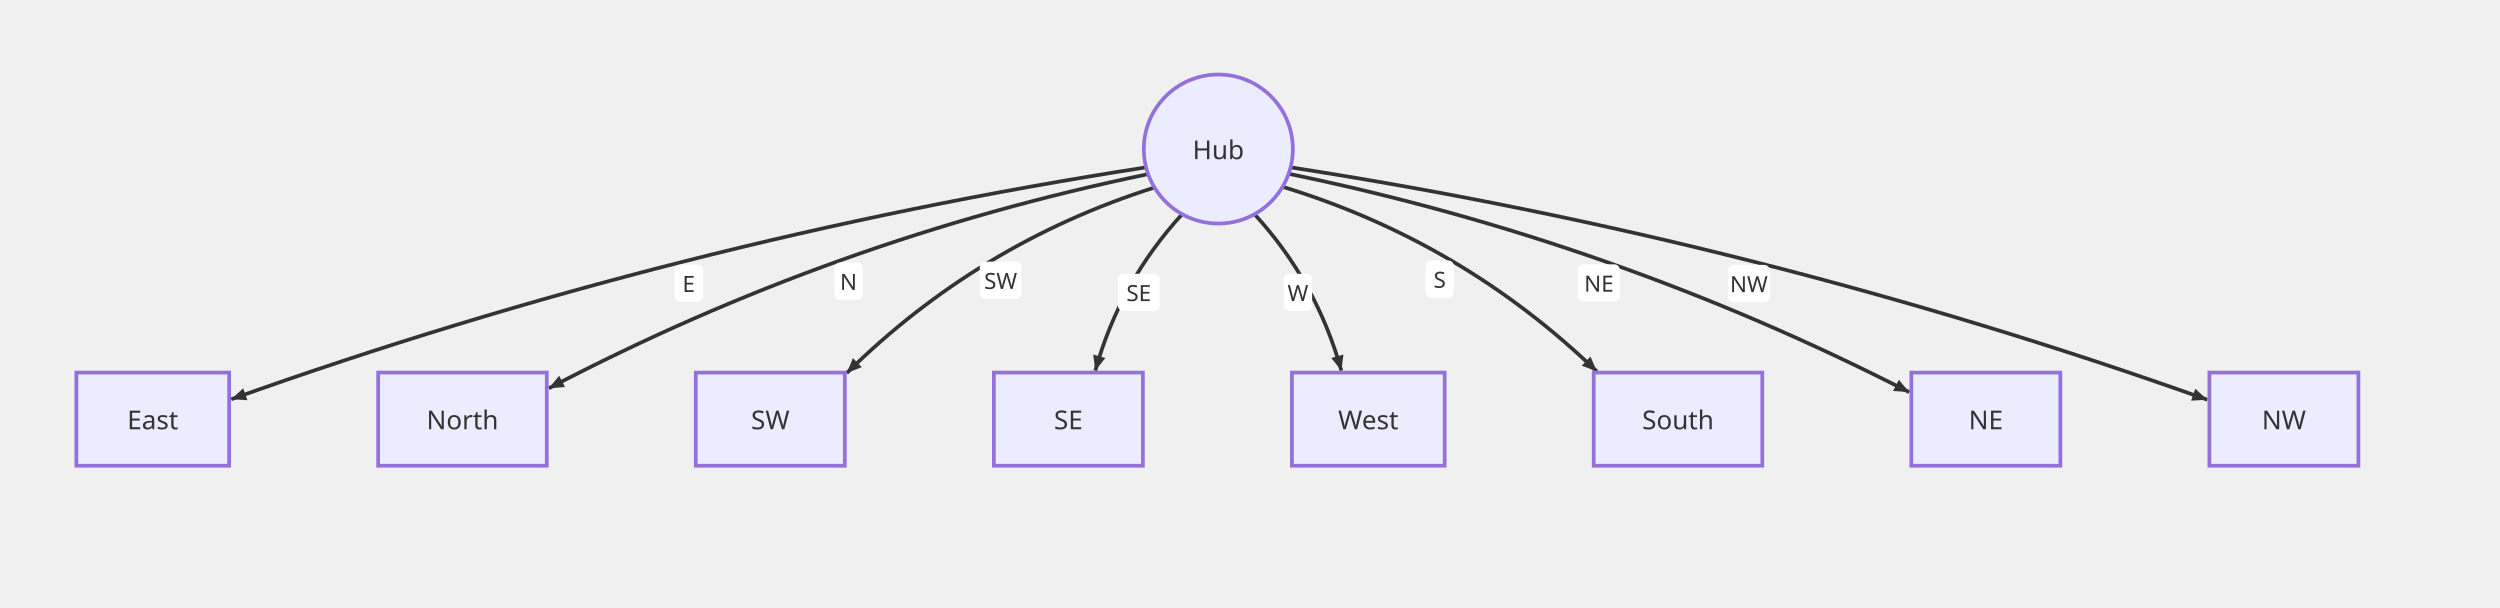
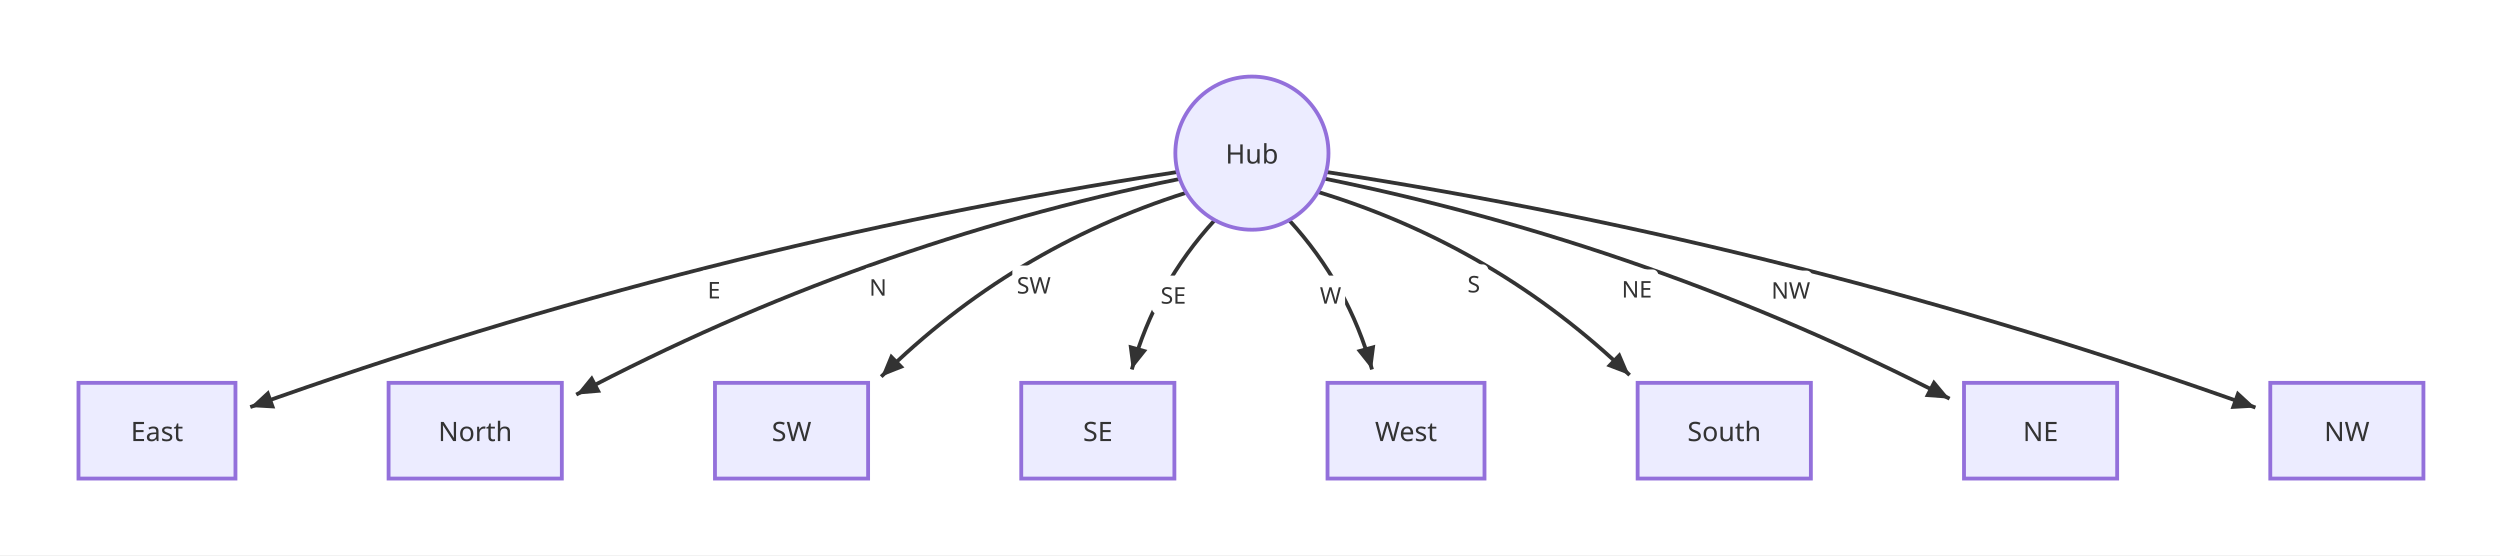
- <svg xmlns="http://www.w3.org/2000/svg" width="1342" height="326" viewBox="0 0 1342 326">
+ <svg xmlns="http://www.w3.org/2000/svg" width="1306" height="290" viewBox="0 0 1306 290">
  <defs>
-     <marker id="arrowhead" markerWidth="8" markerHeight="6.8" refX="8" refY="3.4" orient="auto" markerUnits="userSpaceOnUse">
-       <polygon class="arrowhead" points="0 0, 8 3.4, 0 6.8" />
+     <marker id="arrowhead" markerWidth="12" markerHeight="10.2" refX="12" refY="5.1" orient="auto" markerUnits="userSpaceOnUse">
+       <polygon class="arrowhead" points="0 0, 12 5.1, 0 10.2" />
    </marker>
  </defs>
  <style>
:root {
  --mermoid-background: #ffffff;
  --mermoid-edge-label-bg: #ffffff;
  --mermoid-font-family: sans-serif;
  --mermoid-font-size: 14px;
  --mermoid-line: #333;
  --mermoid-main-bkg: #ECECFF;
  --mermoid-node-border: #9370DB;
  --mermoid-note-bg: #ffffcc;
  --mermoid-note-border: #333333;
  --mermoid-note-text: #333333;
  --mermoid-primary: #1f77b4;
  --mermoid-primary-border: #1a5a8a;
  --mermoid-primary-text: #333;
  --mermoid-secondary: #ffffde;
  --mermoid-secondary-border: #aaaa33;
  --mermoid-secondary-text: #333;
  --mermoid-tertiary: #f4f4f4;
  --mermoid-tertiary-border: #cccccc;
  --mermoid-tertiary-text: #333;
  --mermoid-text: #333;
+ }
+ .diagram-bg {
+   fill: #ffffff;
+   stroke: none;
}
.node-shape {
  fill: #ECECFF;
  stroke: #9370DB;
  stroke-width: 2;
}
.node-label {
  fill: #333;
  font-family: sans-serif;
  font-size: 14px;
}
.edge-line {
  stroke: #333;
  stroke-width: 2;
}
.edge-label {
  fill: #333;
  font-family: sans-serif;
  font-size: 12px;
}
.edge-label-bg {
  fill: #ffffff;
}
.note-rect {
  fill: #ffffcc;
  stroke: #333333;
  stroke-width: 1;
  stroke-dasharray: 4,2;
}
.note-text {
  fill: #333333;
  font-family: sans-serif;
  font-size: 12px;
}
.note-connector {
  stroke: #333333;
  stroke-width: 1;
  stroke-dasharray: 4,2;
}
.subgraph-rect {
  fill: none;
  stroke: #9370DB;
  stroke-width: 1;
  stroke-dasharray: 6,3;
}
.subgraph-label {
  fill: #333;
  font-family: sans-serif;
  font-size: 14px;
}
.edge-thick .edge-line {
  stroke-width: 3;
}
.edge-dotted .edge-line {
  stroke-dasharray: 5,5;
}
.edge-dotted-open .edge-line {
  stroke-dasharray: 5,5;
}
.arrowhead {
  fill: #333;
}
.start-end .node-shape {
  fill: #333;
  stroke: #333;
}
</style>
+   <rect class="diagram-bg" x="0" y="0" width="1306" height="290" />
  <g class="edge edge-arrow" id="edge-Hub-N-0" data-from="Hub" data-to="N">
-     <path class="edge-line" d="M616.333,93.461 Q447.405,128.343 294.63,208.426" fill="none" marker-end="url(#arrowhead)" />
-     <rect class="edge-label-bg" x="447.881" y="140.943" width="15.2" height="20" rx="3" ry="3" />
-     <text class="edge-label" x="455.481" y="150.943" text-anchor="middle" dominant-baseline="central">N</text>
+     <path class="edge-line" d="M616.333,93.461 Q450.607,127.199 301.033,206.137" fill="none" marker-end="url(#arrowhead)" />
+     <rect class="edge-label-bg" x="451.083" y="139.799" width="15.2" height="20" rx="3" ry="3" />
+     <text class="edge-label" x="458.683" y="149.799" text-anchor="middle" dominant-baseline="central">N</text>
  </g>
  <g class="edge edge-arrow" id="edge-Hub-NE-0" data-from="Hub" data-to="NE">
-     <path class="edge-line" d="M691.731,93.279 Q866.267,129.263 1024.868,210.524" fill="none" marker-end="url(#arrowhead)" />
-     <rect class="edge-label-bg" x="847.1" y="141.902" width="22.4" height="20" rx="3" ry="3" />
-     <text class="edge-label" x="858.3" y="151.902" text-anchor="middle" dominant-baseline="central">NE</text>
+     <path class="edge-line" d="M691.731,93.279 Q863.06,128.134 1018.454,208.266" fill="none" marker-end="url(#arrowhead)" />
+     <rect class="edge-label-bg" x="843.893" y="140.773" width="22.4" height="20" rx="3" ry="3" />
+     <text class="edge-label" x="855.093" y="150.773" text-anchor="middle" dominant-baseline="central">NE</text>
  </g>
  <g class="edge edge-arrow" id="edge-Hub-E-0" data-from="Hub" data-to="E">
-     <path class="edge-line" d="M615.226,89.829 Q363.797,128.806 124.163,214.312" fill="none" marker-end="url(#arrowhead)" />
-     <rect class="edge-label-bg" x="362.095" y="142.07" width="15.2" height="20" rx="3" ry="3" />
-     <text class="edge-label" x="369.695" y="152.07" text-anchor="middle" dominant-baseline="central">E</text>
+     <path class="edge-line" d="M615.226,89.829 Q367.093,127.971 130.755,212.641" fill="none" marker-end="url(#arrowhead)" />
+     <rect class="edge-label-bg" x="365.391" y="141.235" width="15.2" height="20" rx="3" ry="3" />
+     <text class="edge-label" x="372.991" y="151.235" text-anchor="middle" dominant-baseline="central">E</text>
  </g>
  <g class="edge edge-arrow" id="edge-Hub-SE-0" data-from="Hub" data-to="SE">
-     <path class="edge-line" d="M634.585,114.972 Q601.196,151.367 587.962,198.951" fill="none" marker-end="url(#arrowhead)" />
-     <rect class="edge-label-bg" x="600.073" y="146.961" width="22.4" height="20" rx="3" ry="3" />
-     <text class="edge-label" x="611.273" y="156.961" text-anchor="middle" dominant-baseline="central">SE</text>
+     <path class="edge-line" d="M634.585,114.972 Q603.559,148.79 591.262,193.006" fill="none" marker-end="url(#arrowhead)" />
+     <rect class="edge-label-bg" x="601.723" y="143.989" width="22.4" height="20" rx="3" ry="3" />
+     <text class="edge-label" x="612.923" y="153.989" text-anchor="middle" dominant-baseline="central">SE</text>
  </g>
  <g class="edge edge-arrow" id="edge-Hub-S-0" data-from="Hub" data-to="S">
-     <path class="edge-line" d="M688.486,100.266 Q784.725,129.586 857.172,199.392" fill="none" marker-end="url(#arrowhead)" />
-     <rect class="edge-label-bg" x="765.229" y="139.829" width="15.2" height="20" rx="3" ry="3" />
-     <text class="edge-label" x="772.829" y="149.829" text-anchor="middle" dominant-baseline="central">S</text>
+     <path class="edge-line" d="M688.486,100.266 Q781.38,128.567 851.31,195.947" fill="none" marker-end="url(#arrowhead)" />
+     <rect class="edge-label-bg" x="762.298" y="138.106" width="15.2" height="20" rx="3" ry="3" />
+     <text class="edge-label" x="769.898" y="148.106" text-anchor="middle" dominant-baseline="central">S</text>
  </g>
  <g class="edge edge-arrow" id="edge-Hub-SW-0" data-from="Hub" data-to="SW">
-     <path class="edge-line" d="M619.744,100.653 Q525.183,130.633 454.528,200.264" fill="none" marker-end="url(#arrowhead)" />
-     <rect class="edge-label-bg" x="525.936" y="140.459" width="22.4" height="20" rx="3" ry="3" />
-     <text class="edge-label" x="537.136" y="150.459" text-anchor="middle" dominant-baseline="central">SW</text>
+     <path class="edge-line" d="M619.744,100.653 Q528.516,129.576 460.351,196.753" fill="none" marker-end="url(#arrowhead)" />
+     <rect class="edge-label-bg" x="528.848" y="138.703" width="22.4" height="20" rx="3" ry="3" />
+     <text class="edge-label" x="540.048" y="148.703" text-anchor="middle" dominant-baseline="central">SW</text>
  </g>
  <g class="edge edge-arrow" id="edge-Hub-W-0" data-from="Hub" data-to="W">
-     <path class="edge-line" d="M673.415,114.972 Q706.804,151.367 720.038,198.951" fill="none" marker-end="url(#arrowhead)" />
-     <rect class="edge-label-bg" x="689.127" y="146.961" width="15.2" height="20" rx="3" ry="3" />
-     <text class="edge-label" x="696.727" y="156.961" text-anchor="middle" dominant-baseline="central">W</text>
+     <path class="edge-line" d="M673.415,114.972 Q704.441,148.79 716.738,193.006" fill="none" marker-end="url(#arrowhead)" />
+     <rect class="edge-label-bg" x="687.477" y="143.989" width="15.2" height="20" rx="3" ry="3" />
+     <text class="edge-label" x="695.077" y="153.989" text-anchor="middle" dominant-baseline="central">W</text>
  </g>
  <g class="edge edge-arrow" id="edge-Hub-NW-0" data-from="Hub" data-to="NW">
-     <path class="edge-line" d="M692.774,89.829 Q944.703,128.933 1184.837,214.565" fill="none" marker-end="url(#arrowhead)" />
-     <rect class="edge-label-bg" x="927.605" y="142.197" width="22.4" height="20" rx="3" ry="3" />
-     <text class="edge-label" x="938.805" y="152.197" text-anchor="middle" dominant-baseline="central">NW</text>
+     <path class="edge-line" d="M692.774,89.829 Q941.407,128.098 1178.245,212.894" fill="none" marker-end="url(#arrowhead)" />
+     <rect class="edge-label-bg" x="924.309" y="141.362" width="22.4" height="20" rx="3" ry="3" />
+     <text class="edge-label" x="935.509" y="151.362" text-anchor="middle" dominant-baseline="central">NW</text>
  </g>
  <g class="node node-circle" id="node-Hub">
    <circle class="node-shape" cx="654" cy="80" r="40" />
    <text class="node-label" x="654" y="80" text-anchor="middle" dominant-baseline="central">Hub</text>
  </g>
  <g class="node node-rect" id="node-E">
    <rect class="node-shape" x="41" y="200" width="82" height="50" rx="0" ry="0" />
    <text class="node-label" x="82" y="225" text-anchor="middle" dominant-baseline="central">East</text>
  </g>
  <g class="node node-rect" id="node-N">
    <rect class="node-shape" x="203" y="200" width="90.5" height="50" rx="0" ry="0" />
    <text class="node-label" x="248.25" y="225" text-anchor="middle" dominant-baseline="central">North</text>
  </g>
  <g class="node node-rect" id="node-SW">
    <rect class="node-shape" x="373.5" y="200" width="80" height="50" rx="0" ry="0" />
    <text class="node-label" x="413.5" y="225" text-anchor="middle" dominant-baseline="central">SW</text>
  </g>
  <g class="node node-rect" id="node-SE">
    <rect class="node-shape" x="533.5" y="200" width="80" height="50" rx="0" ry="0" />
    <text class="node-label" x="573.5" y="225" text-anchor="middle" dominant-baseline="central">SE</text>
  </g>
  <g class="node node-rect" id="node-W">
    <rect class="node-shape" x="693.5" y="200" width="82" height="50" rx="0" ry="0" />
    <text class="node-label" x="734.5" y="225" text-anchor="middle" dominant-baseline="central">West</text>
  </g>
  <g class="node node-rect" id="node-S">
    <rect class="node-shape" x="855.5" y="200" width="90.5" height="50" rx="0" ry="0" />
    <text class="node-label" x="900.75" y="225" text-anchor="middle" dominant-baseline="central">South</text>
  </g>
  <g class="node node-rect" id="node-NE">
    <rect class="node-shape" x="1026" y="200" width="80" height="50" rx="0" ry="0" />
    <text class="node-label" x="1066" y="225" text-anchor="middle" dominant-baseline="central">NE</text>
  </g>
  <g class="node node-rect" id="node-NW">
    <rect class="node-shape" x="1186" y="200" width="80" height="50" rx="0" ry="0" />
    <text class="node-label" x="1226" y="225" text-anchor="middle" dominant-baseline="central">NW</text>
  </g>
</svg>
